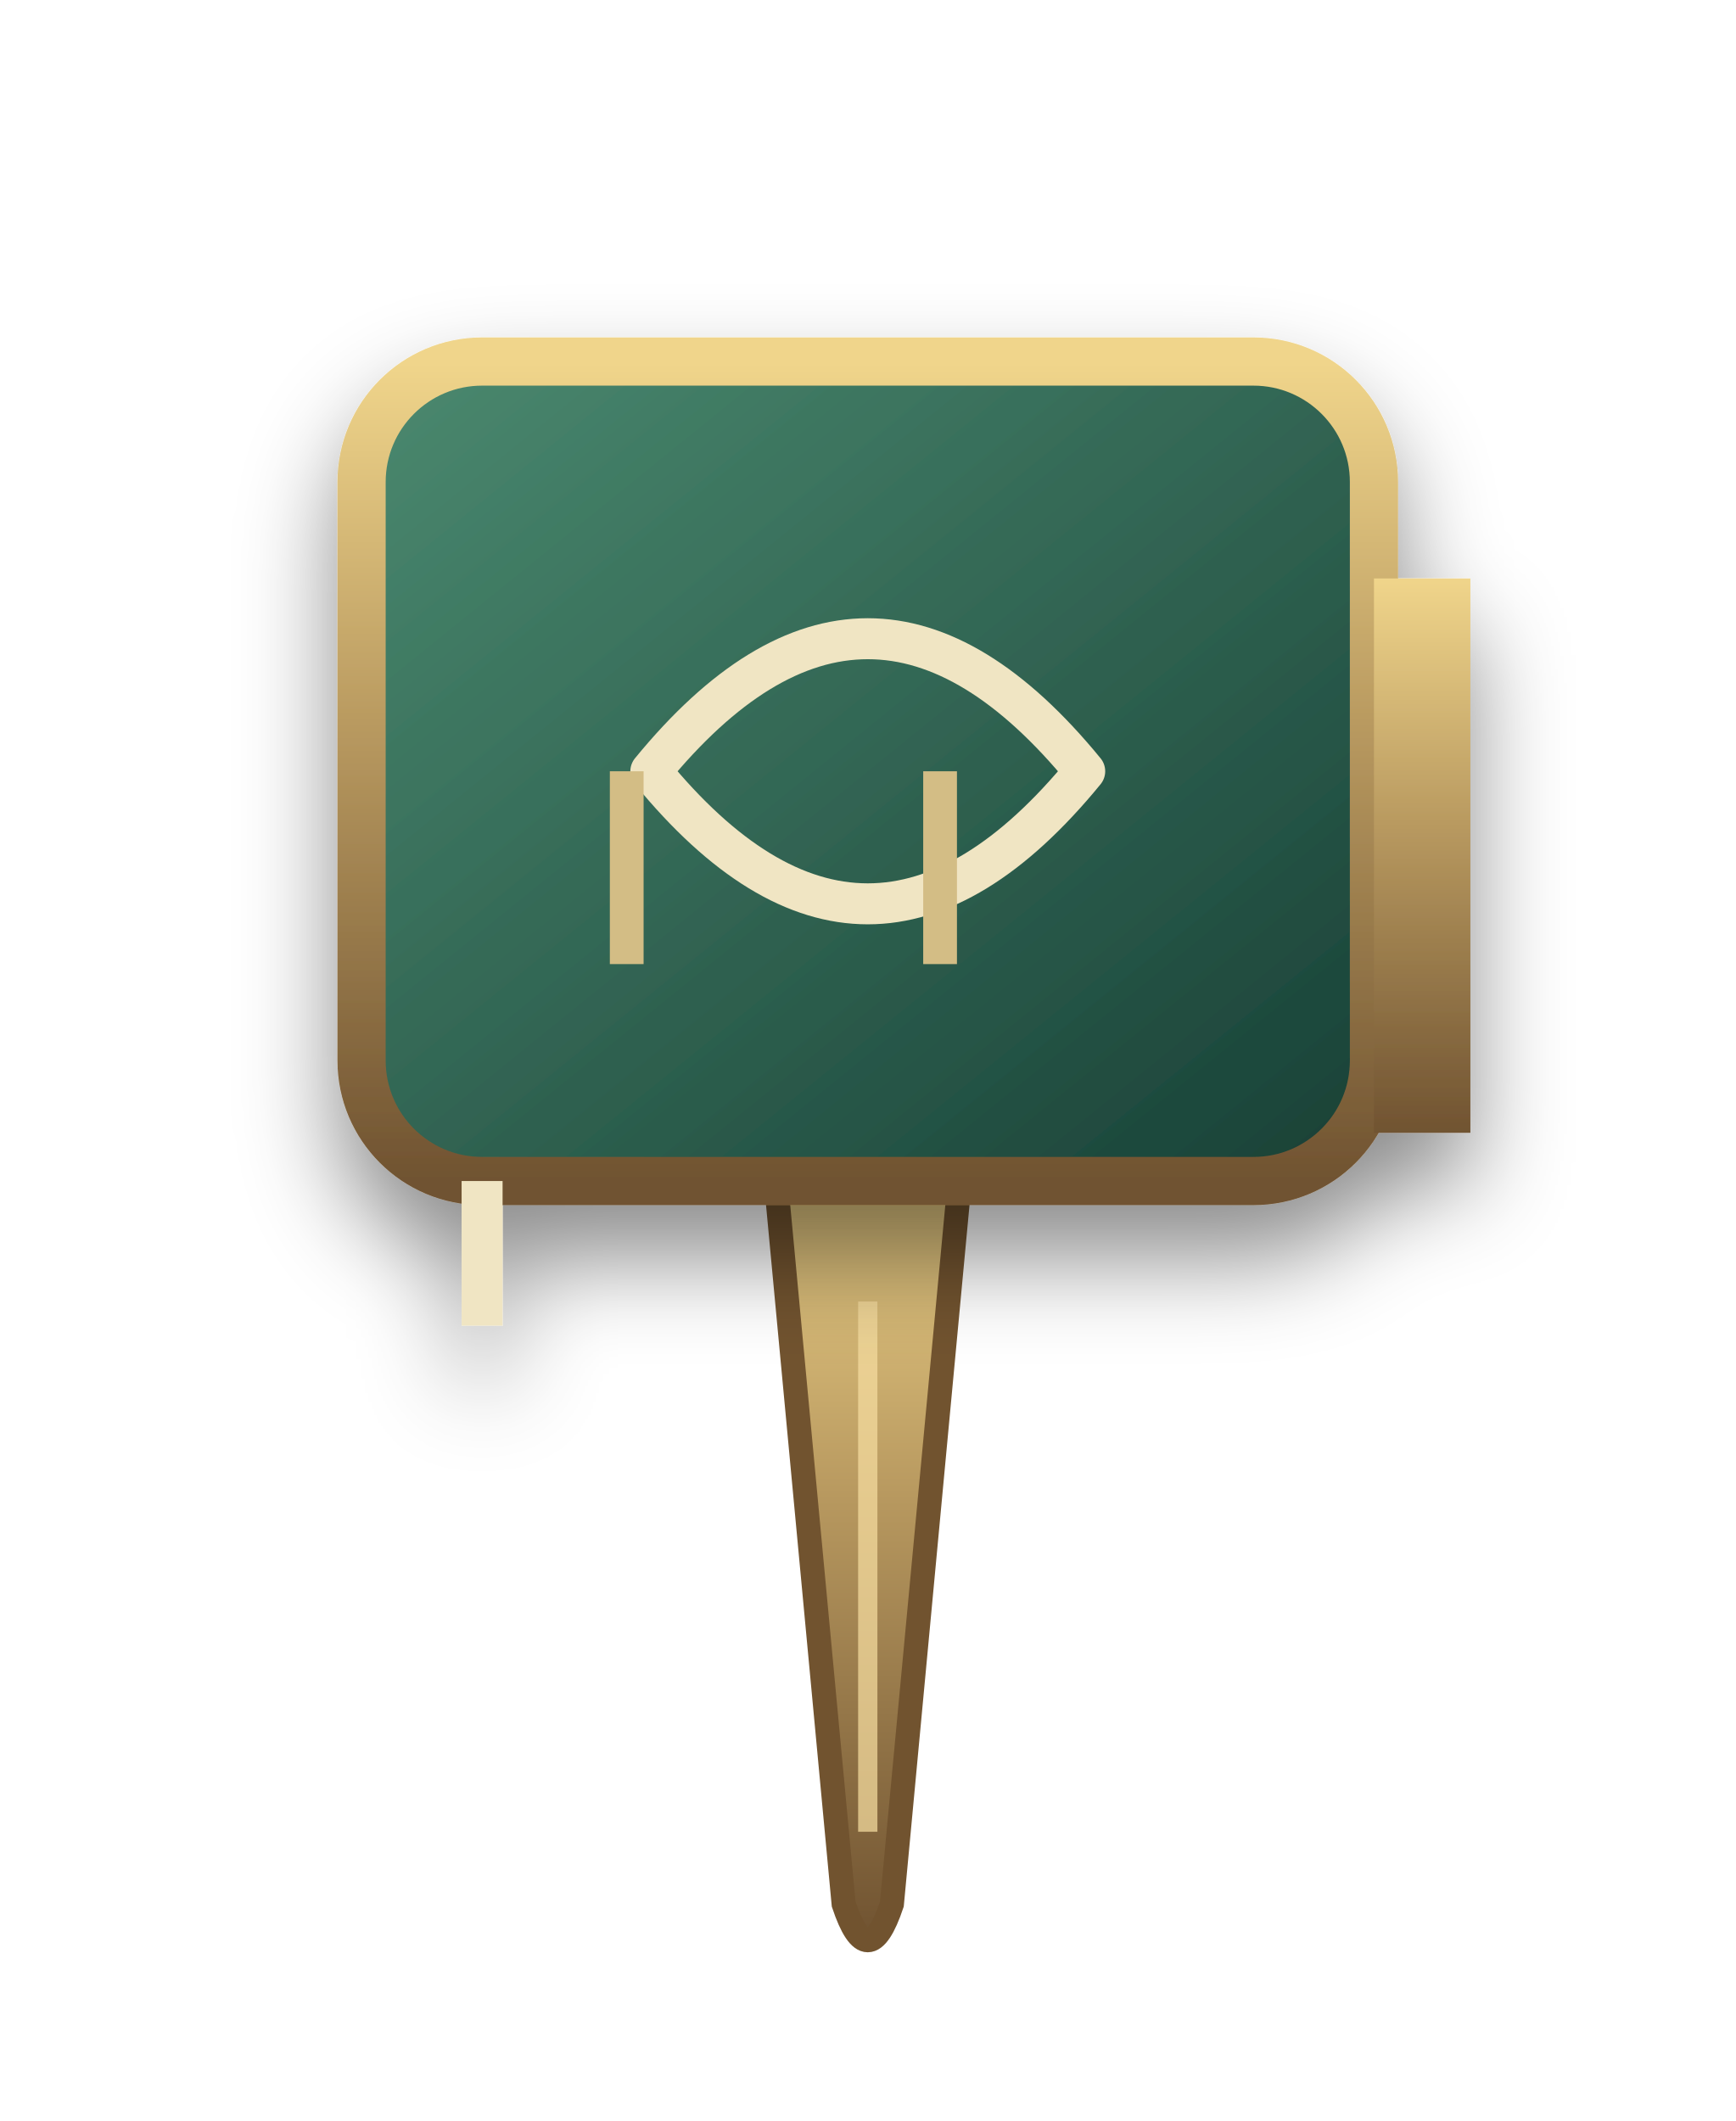
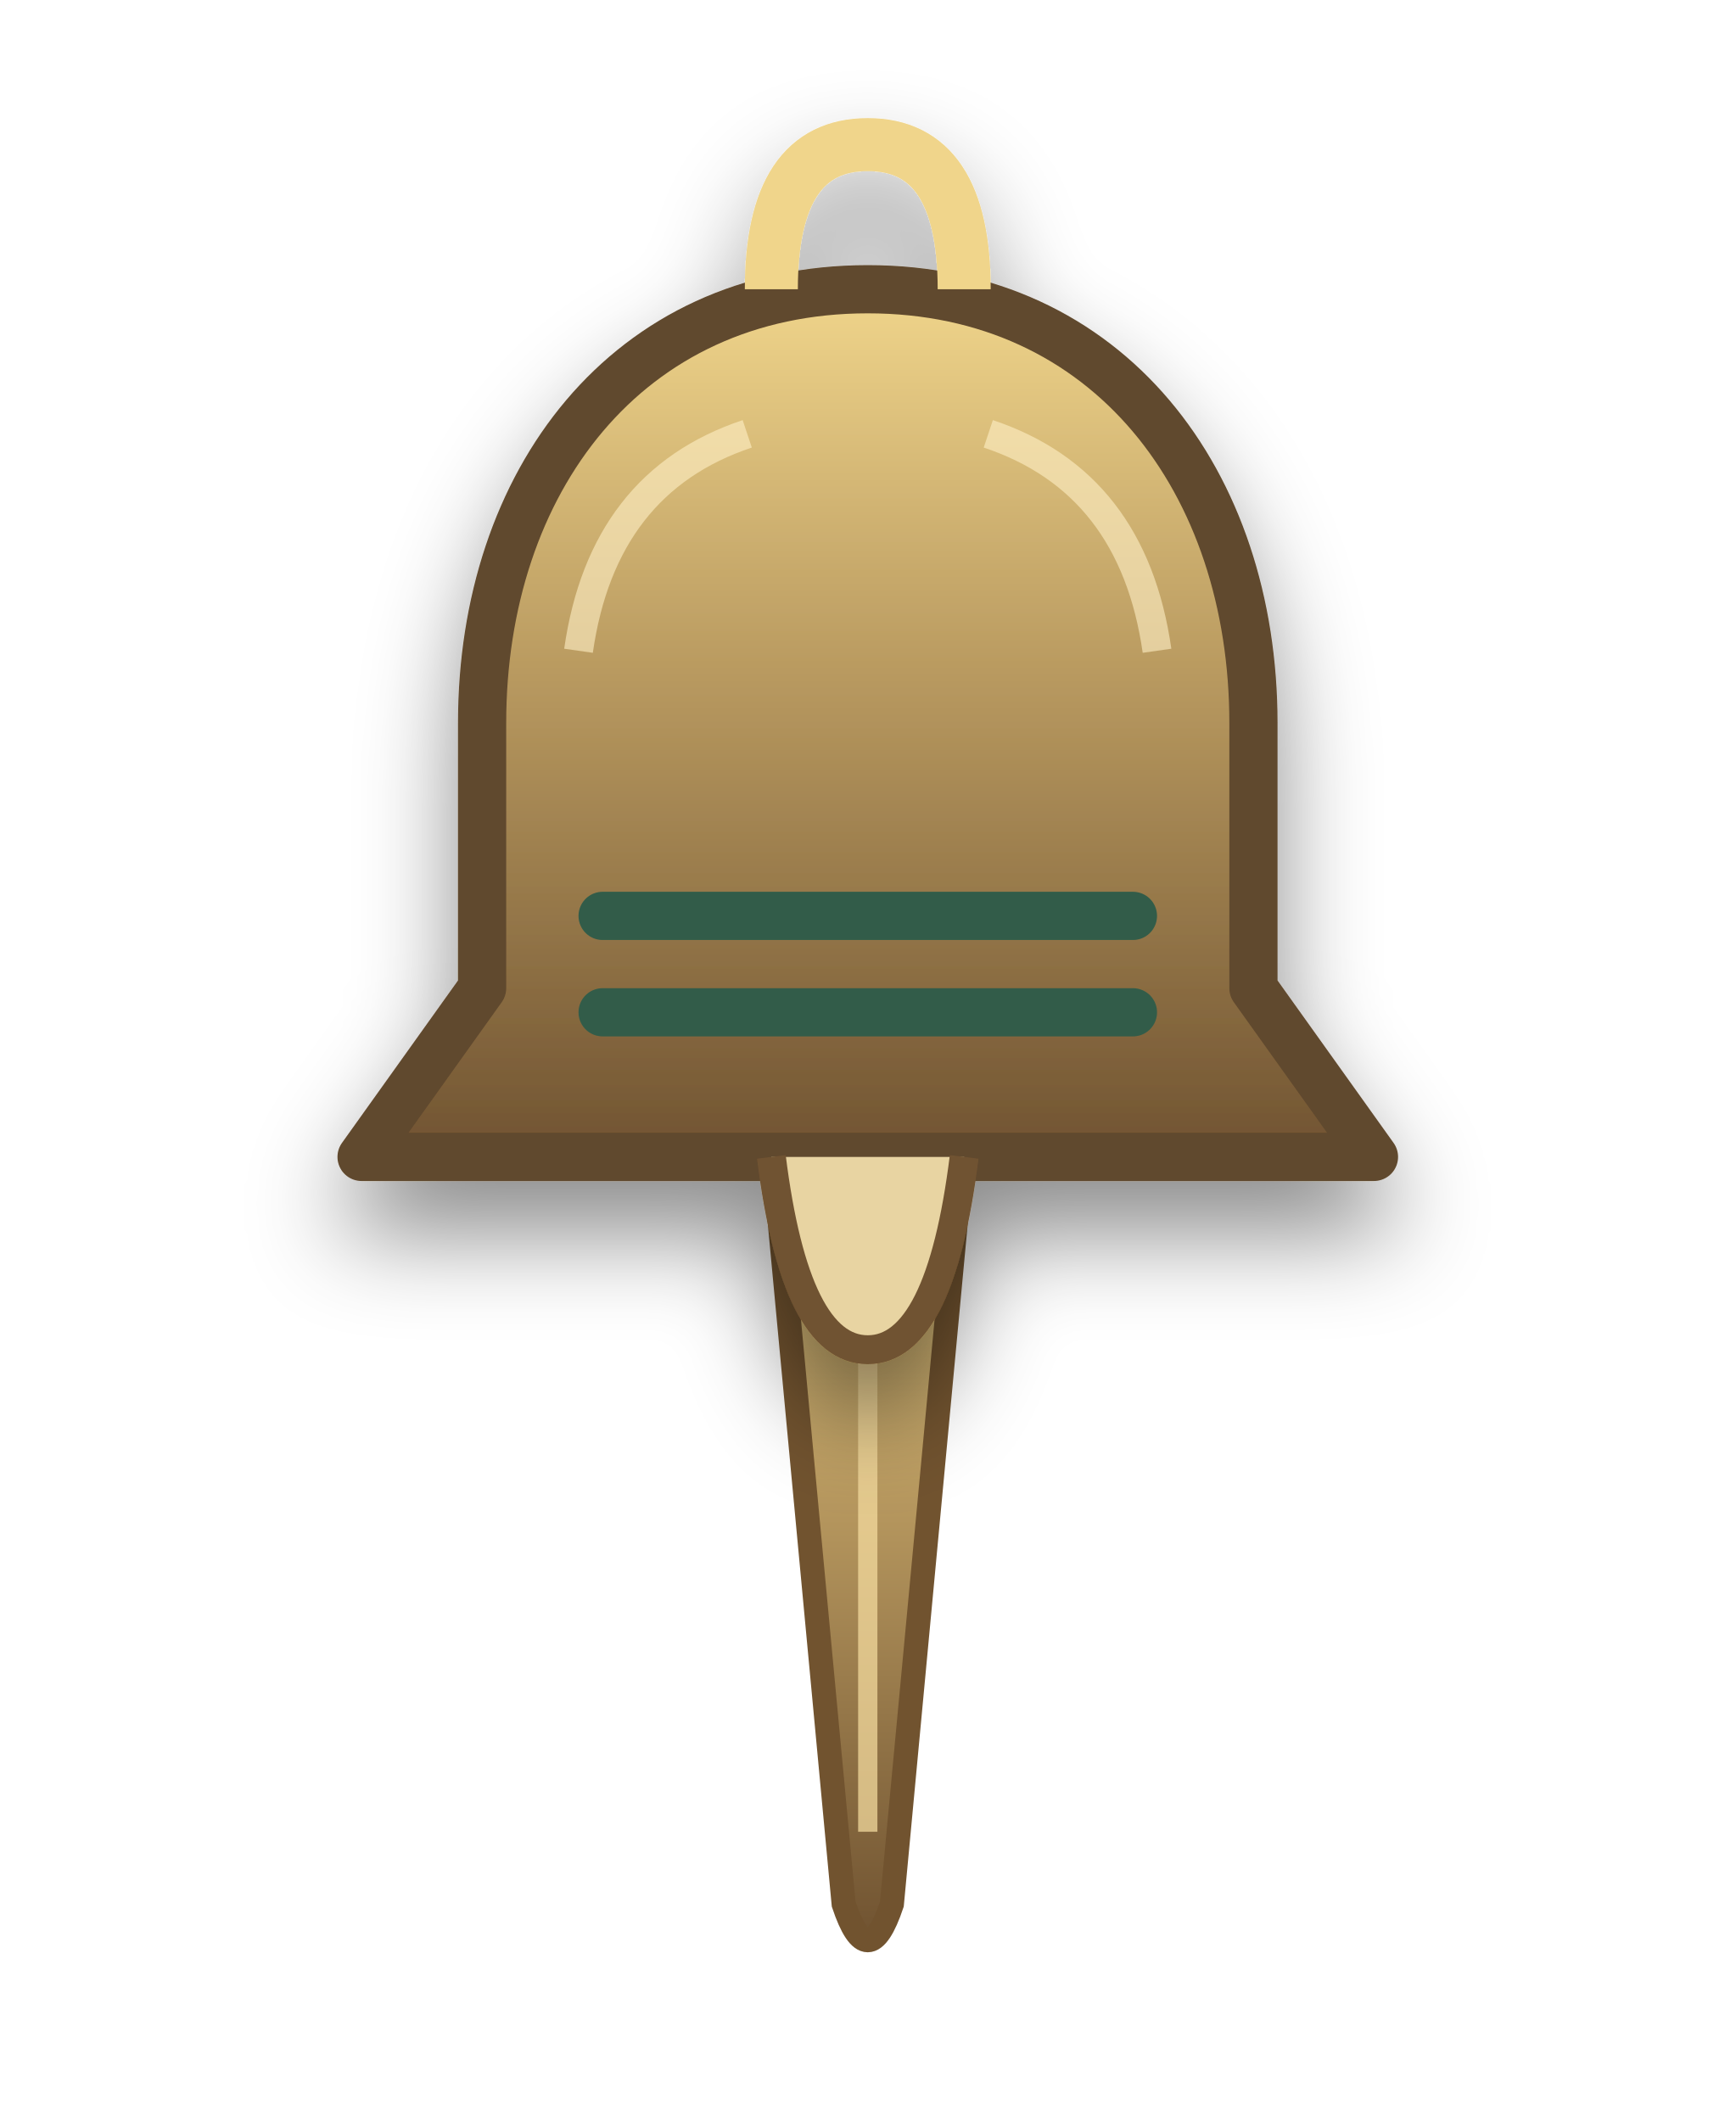
<svg xmlns="http://www.w3.org/2000/svg" viewBox="0 0 72 88" role="img" aria-label="Labour strike map pin">
  <defs>
    <linearGradient id="brass" x1="0" y1="0" x2="0" y2="1">
      <stop stop-color="#f0d58b" />
      <stop offset=".44" stop-color="#b99a60" />
      <stop offset="1" stop-color="#705331" />
    </linearGradient>
    <linearGradient id="jade" x1="0" y1="0" x2="1" y2="1">
      <stop stop-color="#4b8a70" />
      <stop offset="1" stop-color="#173f35" />
    </linearGradient>
    <linearGradient id="ivory" x1="0" y1="0" x2="1" y2="1">
      <stop stop-color="#fff9e8" />
      <stop offset="1" stop-color="#d6c6a1" />
    </linearGradient>
    <linearGradient id="slate" x1="0" y1="0" x2="0" y2="1">
      <stop stop-color="#65766b" />
      <stop offset="1" stop-color="#263a32" />
    </linearGradient>
    <linearGradient id="amber" x1="0" y1="0" x2="1" y2="1">
      <stop stop-color="#f0ca72" />
      <stop offset=".65" stop-color="#c57b3e" />
      <stop offset="1" stop-color="#803a2a" />
    </linearGradient>
    <filter id="lift" x="-.3" y="-.3" width="1.6" height="1.7">
      <feGaussianBlur in="SourceAlpha" stdDeviation="2" />
      <feOffset dy="2.2" />
      <feComponentTransfer>
        <feFuncA type="linear" slope=".45" />
      </feComponentTransfer>
      <feMerge>
        <feMergeNode />
        <feMergeNode in="SourceGraphic" />
      </feMerge>
    </filter>
  </defs>
  <path d="M32 47Q36 51 40 47L37 79Q36 82 35 79Z" fill="url(#brass)" stroke="#71532f" stroke-width="1" />
  <path d="M36 54 36 76" stroke="#f5dda0" stroke-opacity=".72" stroke-width=".8" />
  <g filter="url(#lift)">
-     <path d="M20 15h32a5 5 0 0 1 5 5v24a5 5 0 0 1-5 5H20a5 5 0 0 1-5-5V20a5 5 0 0 1 5-5Z" fill="url(#jade)" stroke="url(#brass)" stroke-width="2" />
-     <path d="M20 49v6m7-23q9-11 18 0-9 11-18 0Z" fill="none" stroke="#f0e5c3" stroke-width="1.7" stroke-linejoin="round" />
-     <path d="M26 32v8m13-8v8" stroke="#d3bd85" stroke-width="1.4" />
-     <path d="M57 24h4v23h-4z" fill="url(#brass)" />
+     <path d="M36 12c-10 0-16 8-16 18v11l-5 7h42l-5-7V30c0-10-6-18-16-18Z" fill="url(#brass)" stroke="#60482d" stroke-width="2" stroke-linejoin="round" />
+     <path d="M25 38h22m-22 4h22" stroke="#315c49" stroke-width="2" stroke-linecap="round" />
+     <path d="M32 12q0-6 4-6t4 6" fill="none" stroke="#f0d58b" stroke-width="2.2" />
+     <path d="M32 48q1 8 4 8t4-8" fill="#e8d4a2" stroke="#705331" stroke-width="1.2" />
+     <path d="M24 27q1-7 7-9m17 9q-1-7-7-9" fill="none" stroke="#fff0c7" stroke-opacity=".6" stroke-width="1.2" />
  </g>
</svg>
